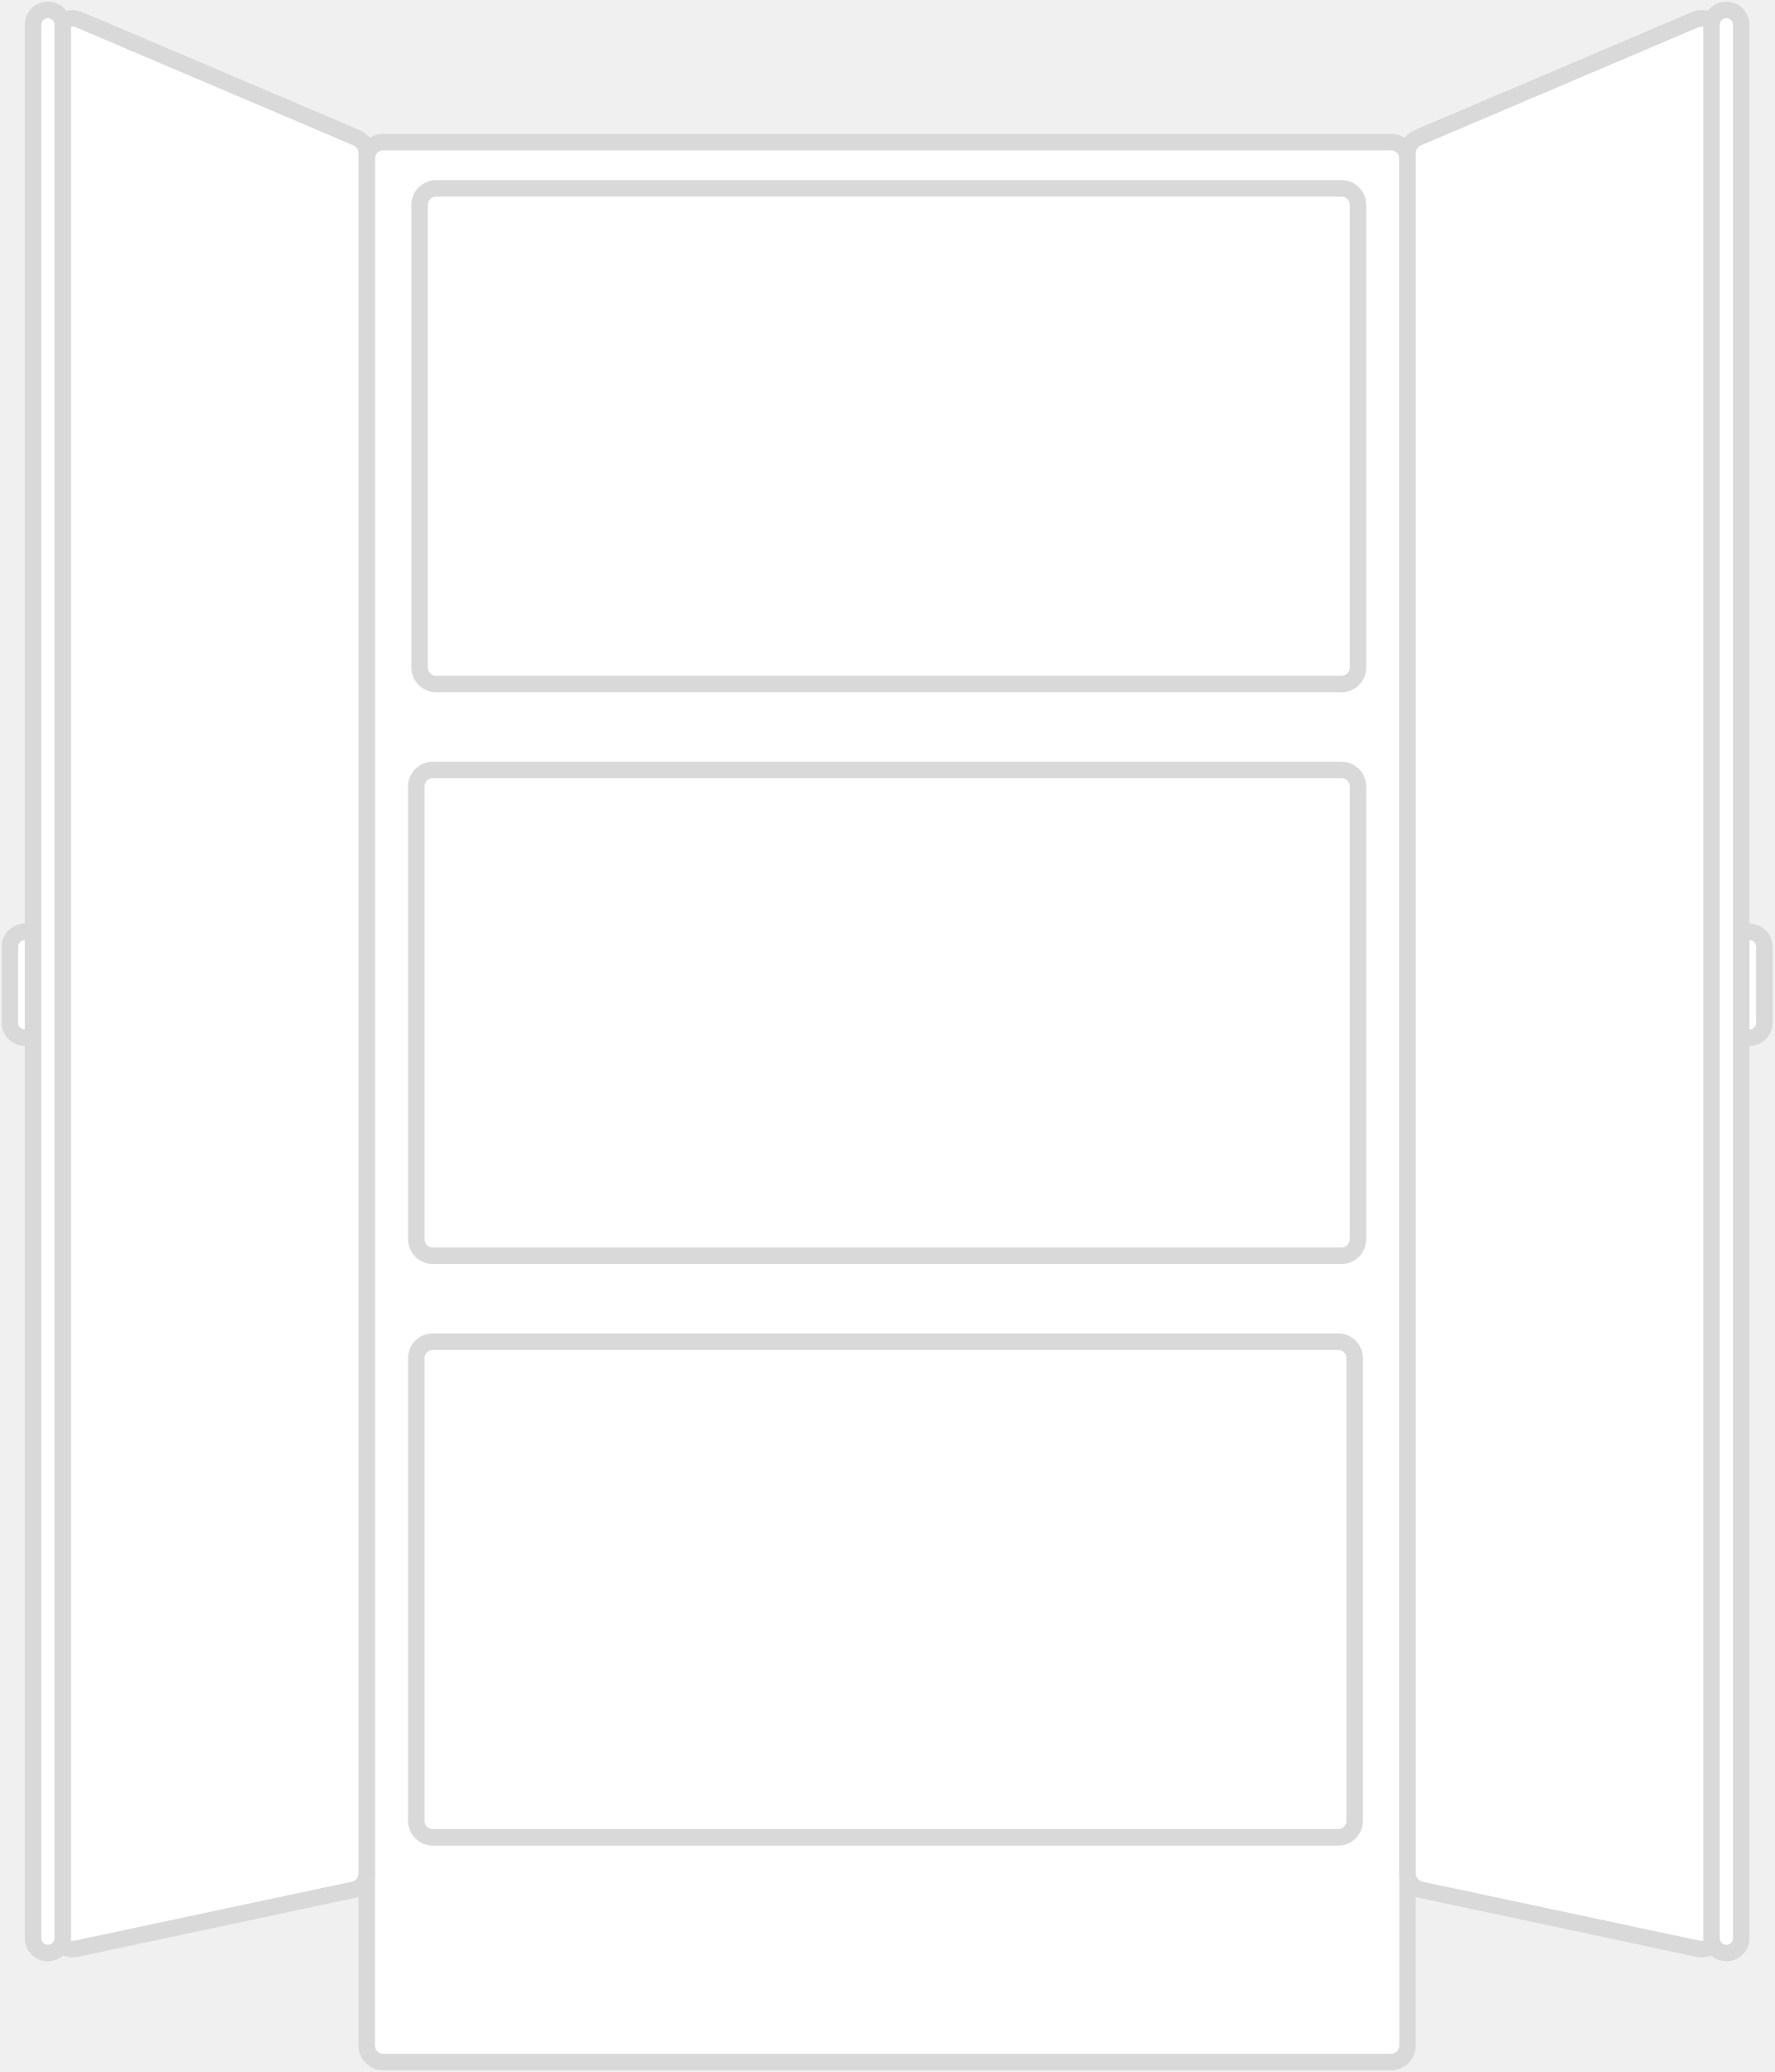
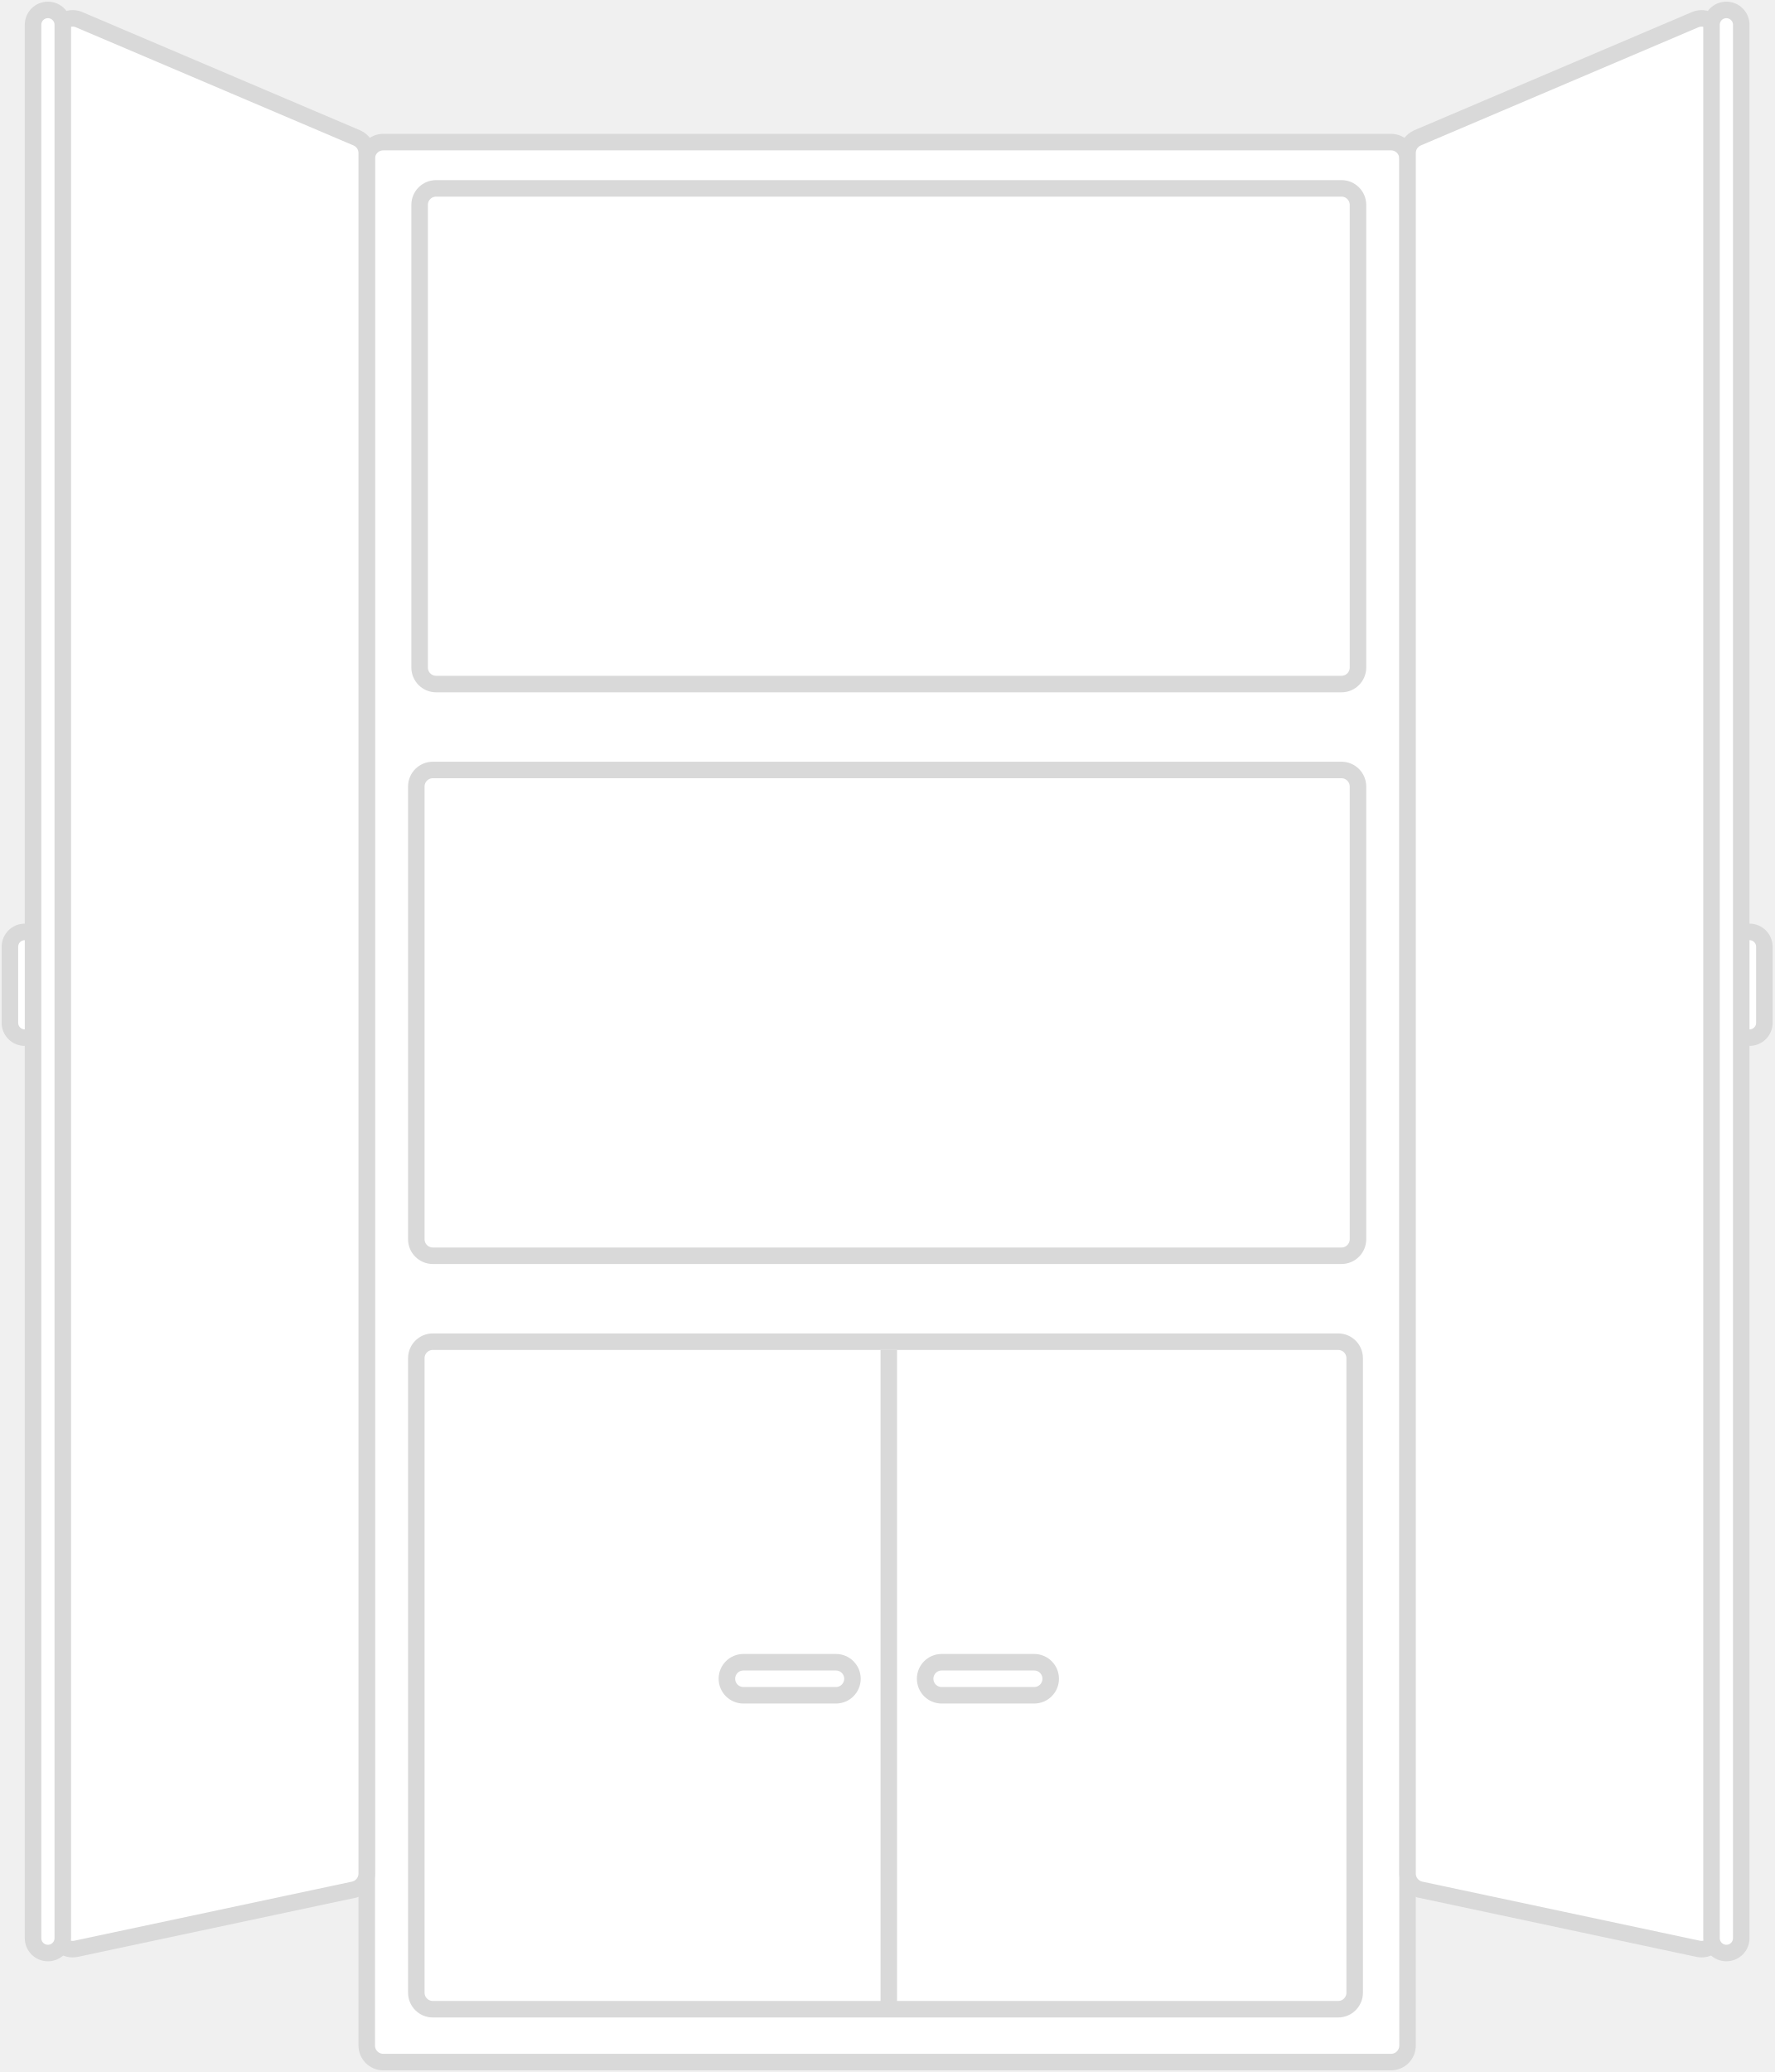
<svg xmlns="http://www.w3.org/2000/svg" width="537" height="627" viewBox="0 0 537 627" fill="none">
  <rect x="111" y="43" width="315" height="581" rx="5" fill="white" stroke="#D9D9D9" stroke-width="5" stroke-linejoin="round" />
  <rect x="3" y="282" width="9" height="32" rx="4.5" fill="white" stroke="#D9D9D9" stroke-width="5" stroke-linejoin="round" />
  <path d="M17 10.562C17 6.977 20.66 4.557 23.958 5.961L107.958 41.705C109.803 42.49 111 44.301 111 46.306V566.952C111 569.312 109.349 571.351 107.041 571.842L23.041 589.715C19.93 590.377 17 588.005 17 584.824V10.562Z" fill="white" stroke="#D9D9D9" stroke-width="5" stroke-linejoin="round" />
  <path d="M10 7.5C10 5.015 12.015 3 14.5 3C16.985 3 19 5.015 19 7.5V586.5C19 588.985 16.985 591 14.5 591C12.015 591 10 588.985 10 586.5V7.5Z" fill="white" stroke="#D9D9D9" stroke-width="5" stroke-linejoin="round" />
  <rect width="9" height="32" rx="4.5" transform="matrix(-1 0 0 1 534 282)" fill="white" stroke="#D9D9D9" stroke-width="5" stroke-linejoin="round" />
  <path d="M520 10.562C520 6.977 516.34 4.557 513.042 5.961L429.042 41.705C427.197 42.49 426 44.301 426 46.306V566.952C426 569.312 427.651 571.351 429.959 571.842L513.959 589.715C517.07 590.377 520 588.005 520 584.824V10.562Z" fill="white" stroke="#D9D9D9" stroke-width="5" stroke-linejoin="round" />
  <path d="M527 7.5C527 5.015 524.985 3 522.5 3C520.015 3 518 5.015 518 7.5V586.5C518 588.985 520.015 591 522.5 591C524.985 591 527 588.985 527 586.5V7.5Z" fill="white" stroke="#D9D9D9" stroke-width="5" stroke-linejoin="round" />
  <rect x="127" y="57" width="284" height="150" rx="5" stroke="#D9D9D9" stroke-width="5" stroke-linejoin="round" />
  <path d="M126 238C126 235.239 128.239 233 131 233H406C408.761 233 411 235.239 411 238V375C411 377.761 408.761 380 406 380H131C128.239 380 126 377.761 126 375V238Z" stroke="#D9D9D9" stroke-width="5" stroke-linejoin="round" />
-   <rect x="126" y="406" width="284" height="150" rx="5" stroke="#D9D9D9" stroke-width="5" stroke-linejoin="round" />
+   <rect x="126" y="406" width="284" height="202" rx="5" stroke="#D9D9D9" stroke-width="5" stroke-linejoin="round" />
+   <path d="M269 408.5V606.5" stroke="#D9D9D9" stroke-width="5" />
+   <rect x="280" y="503" width="38" height="10" rx="5" stroke="#D9D9D9" stroke-width="5" />
+   <rect x="220" y="503" width="38" height="10" rx="5" stroke="#D9D9D9" stroke-width="5" />
</svg>
